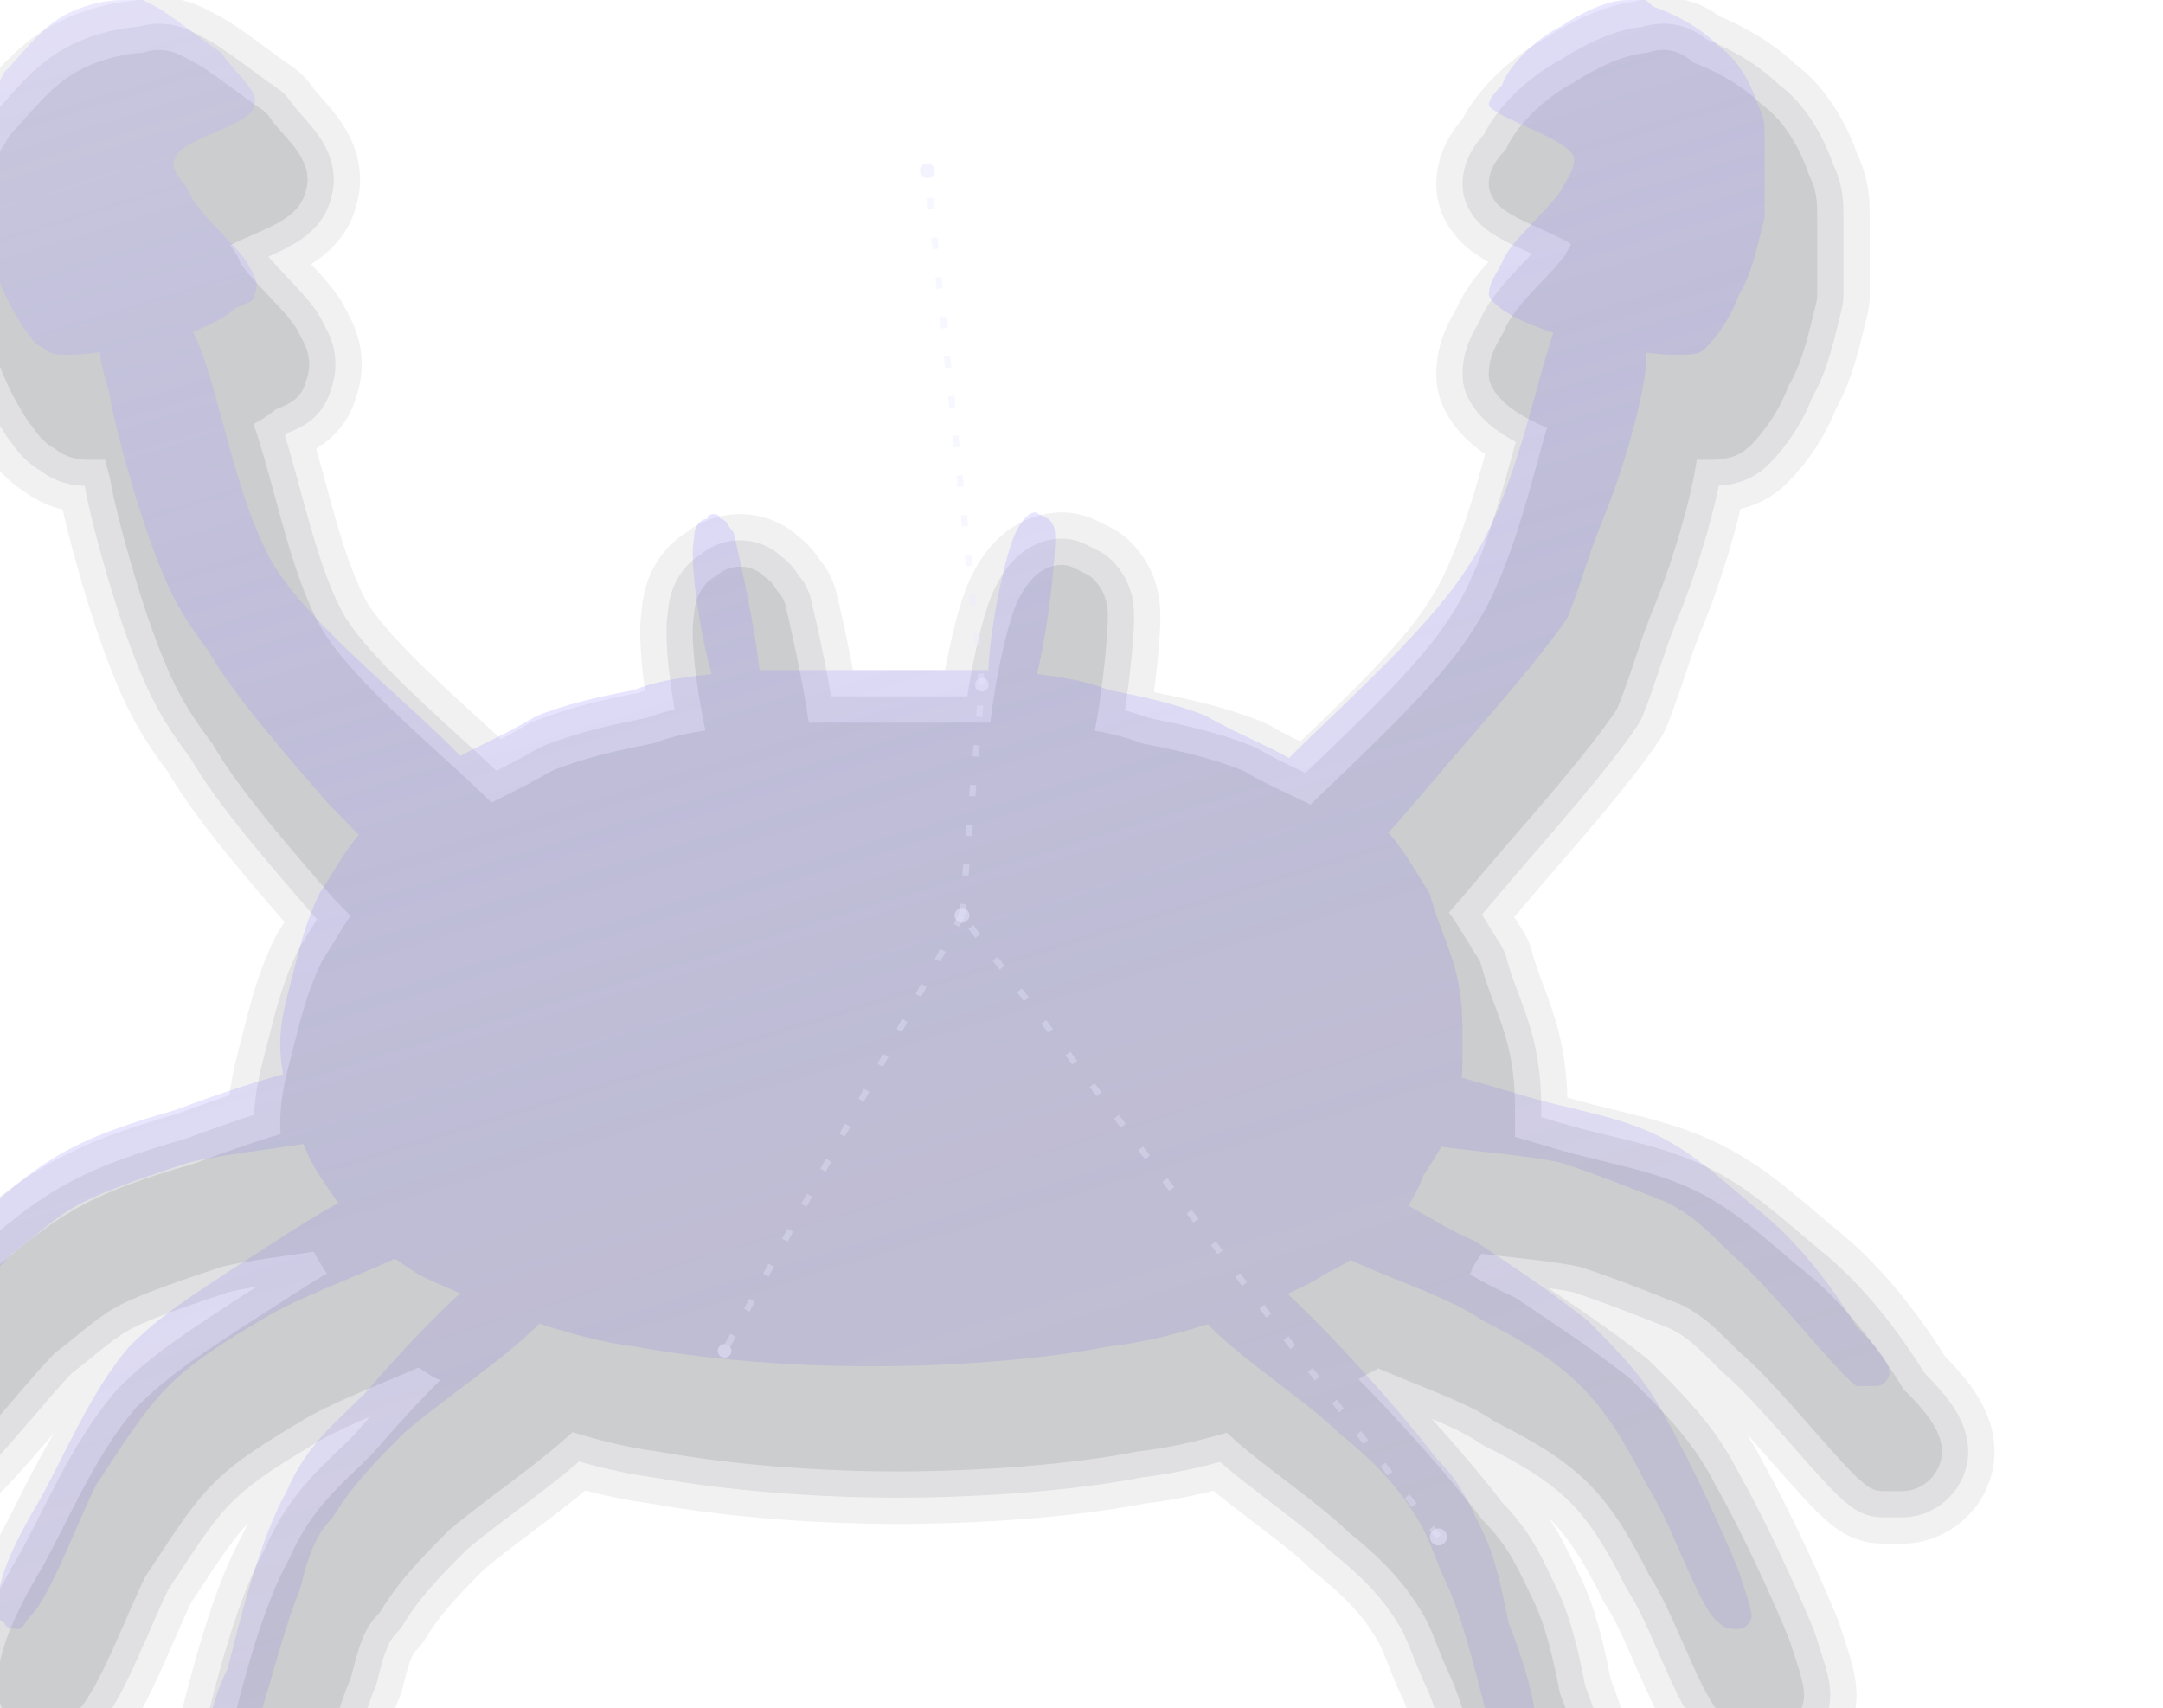
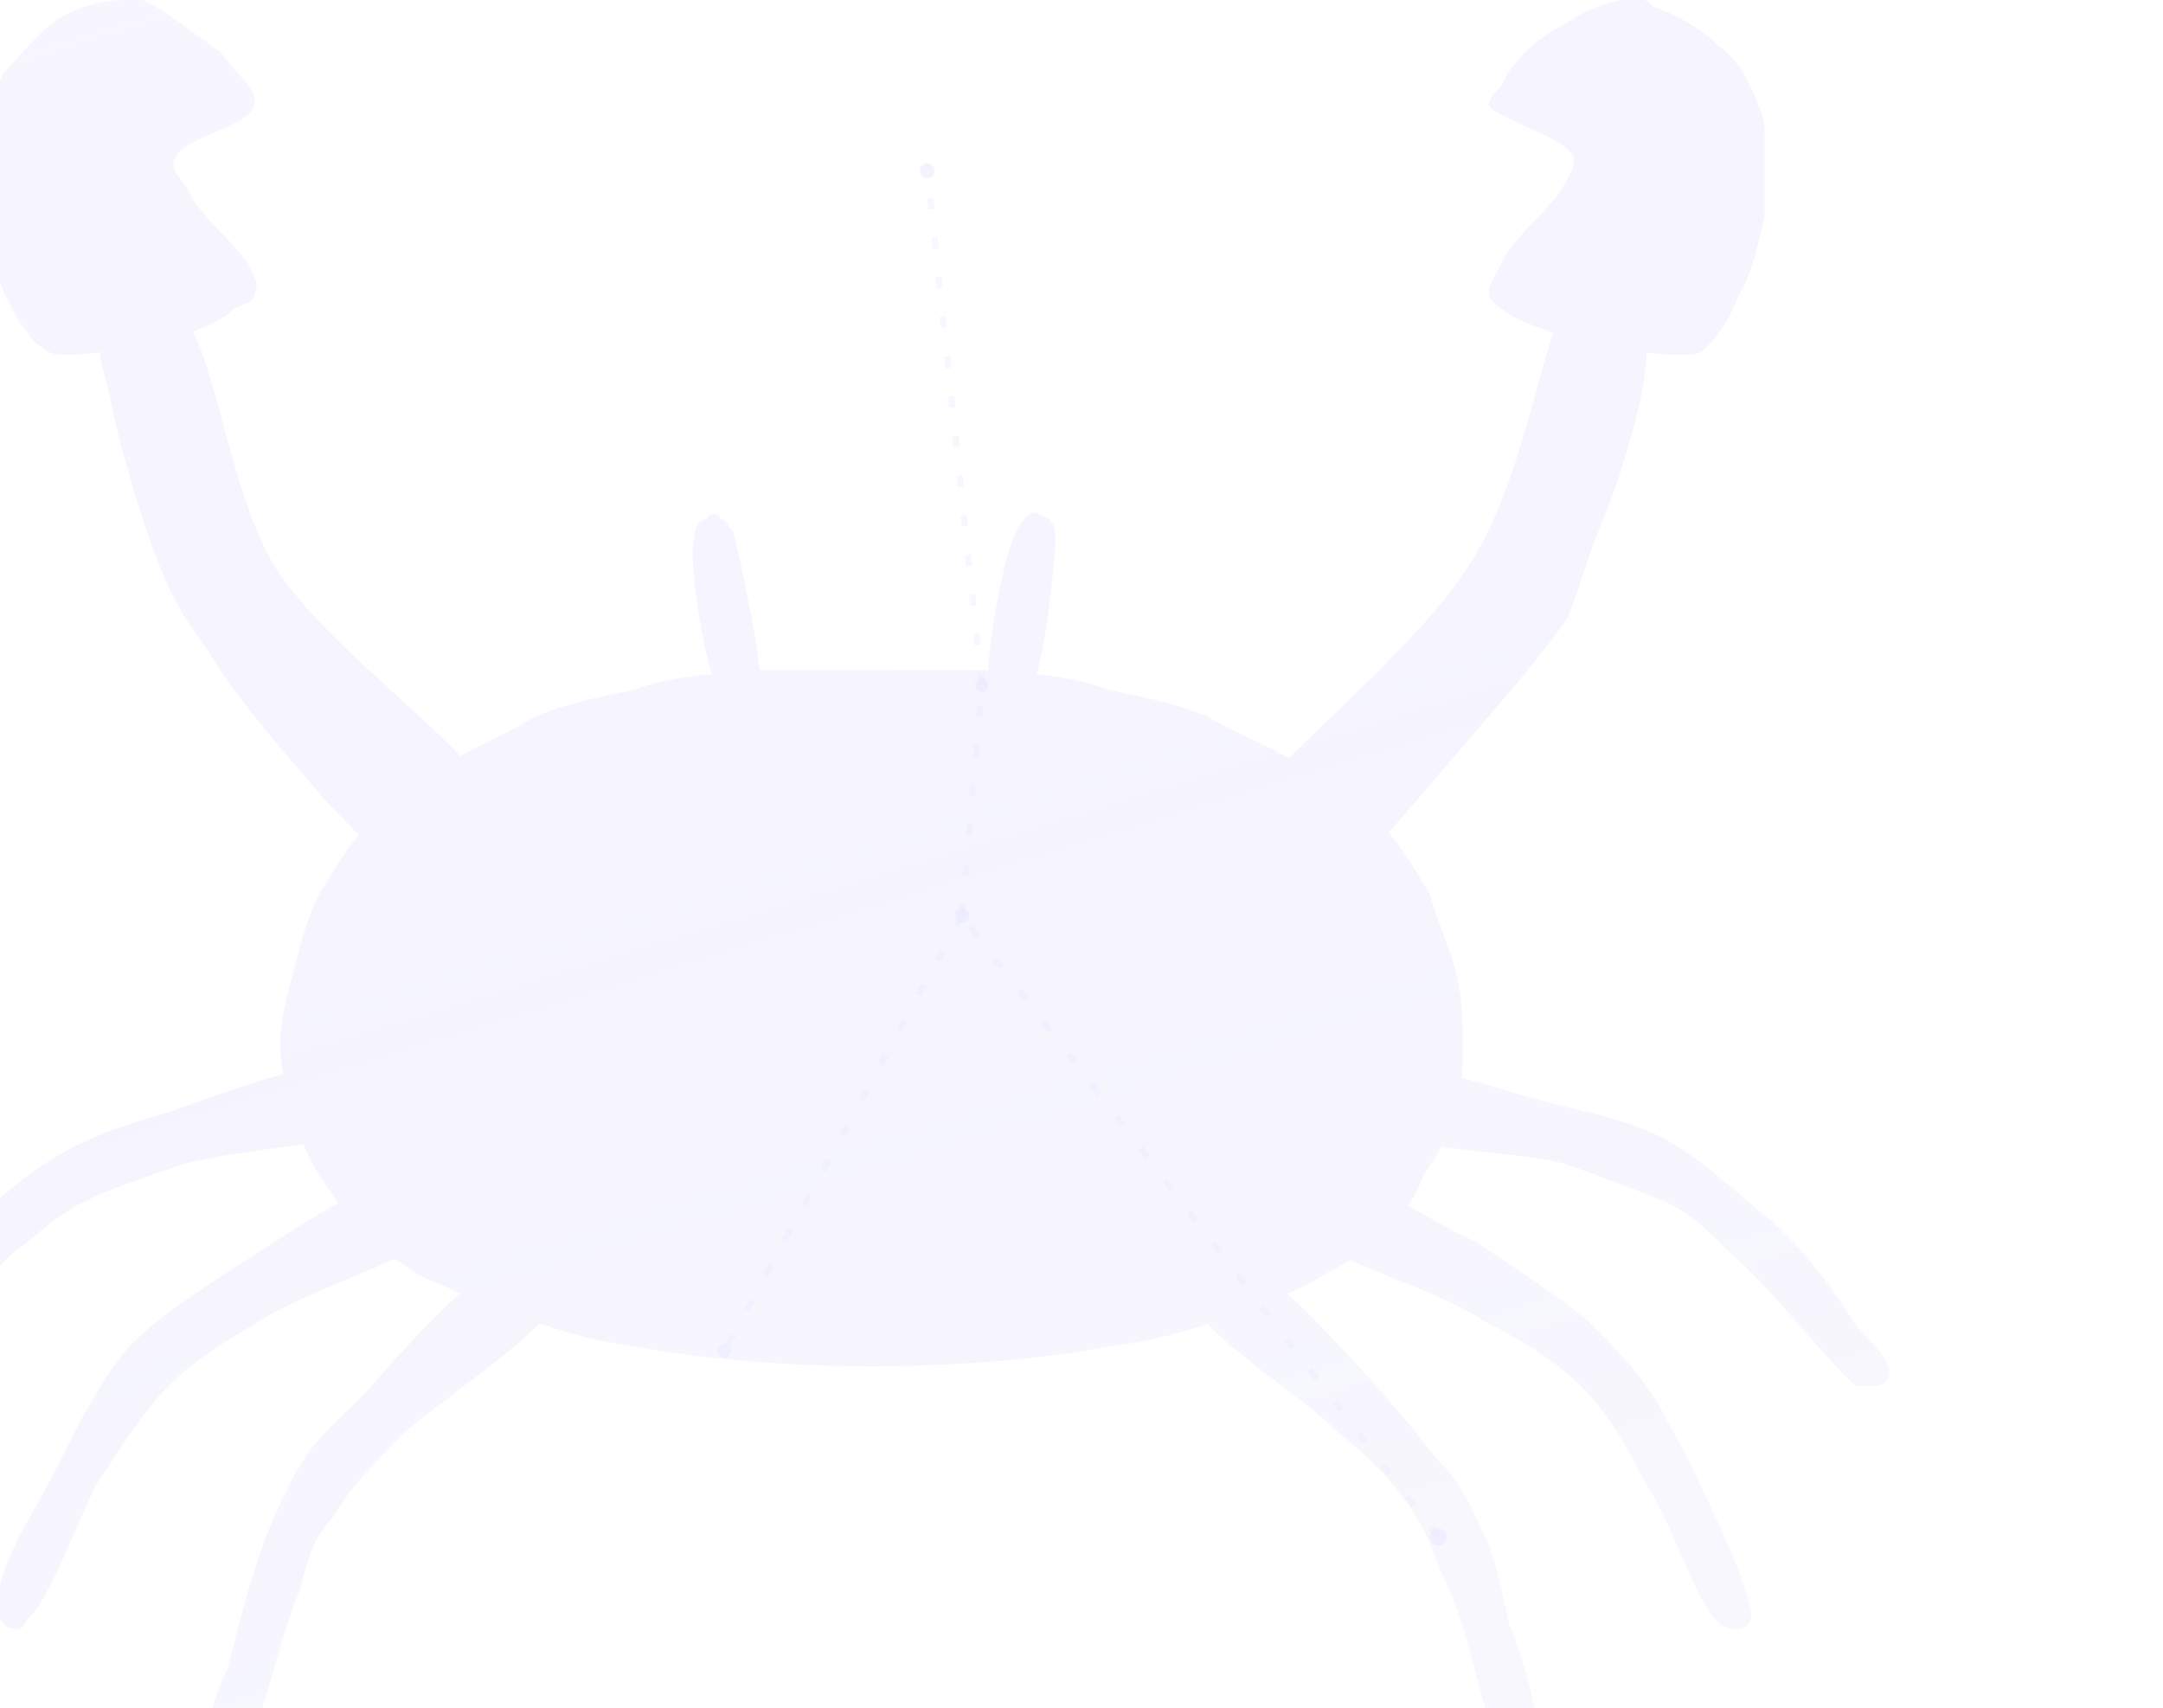
<svg xmlns="http://www.w3.org/2000/svg" viewBox="0 0 380 300" width="380" height="300">
  <defs>
    <linearGradient id="a1" x1="0" y1="0" x2=".35" y2="1">
      <stop offset="0" stop-color="#c4bcff" stop-opacity="0.32" />
      <stop offset=".55" stop-color="#8a7cff" stop-opacity="0.2" />
      <stop offset="1" stop-color="#6a5ae6" stop-opacity="0.13" />
    </linearGradient>
-     <clipPath id="a2">
-       <path d="M68 179C68 175 69 172 70 168C71 164 72 160 74 156C76 153 78 149 81 146C84 143 88 140 92 137C97 134 102 132 107 129C112 127 117 126 122 125C127 123 132 123 138 122C144 122 151 122 158 122C165 122 173 122 179 122C185 123 189 123 194 125C199 126 204 127 209 129C214 132 220 134 224 137C229 140 233 143 236 146C239 149 241 153 243 156C244 160 246 164 247 168C248 172 248 175 248 179C248 183 248 186 247 189C246 193 244 196 242 199C241 202 239 205 236 208C234 210 231 212 227 214C224 216 221 217 217 219C211 221 203 224 194 225C184 227 170 228 158 228C146 228 133 227 122 225C114 224 106 221 100 219C96 217 93 216 89 214C86 212 83 210 81 208C78 205 76 202 74 199C72 196 71 193 70 189C69 186 68 183 68 179ZM101 143C103 146 102 149 101 151C100 153 96 155 94 155C93 156 92 156 90 155C86 154 80 147 75 142C69 135 61 126 57 119C54 115 52 112 50 107C47 100 43 86 42 80C41 76 40 74 41 71C41 69 43 67 45 66C46 66 47 65 48 66C50 66 52 66 53 68C58 73 60 94 67 106C75 119 99 135 101 143ZM32 73C30 72 30 71 29 70C27 67 25 63 24 59C23 55 22 51 22 46C22 43 23 39 23 36C24 34 25 33 26 31C28 29 31 25 34 23C37 21 41 20 44 20C46 19 47 20 49 21C51 22 56 26 59 28C61 31 65 34 64 36C64 39 53 41 52 44C51 46 53 47 54 49C55 52 61 57 63 60C64 62 65 63 64 65C64 66 63 66 61 67C59 69 54 71 50 72C45 73 39 74 36 74C34 74 33 74 32 73ZM227 155C224 156 221 155 219 154C217 153 215 149 215 147C214 146 214 145 215 143C218 137 241 119 249 106C257 94 260 73 263 68C264 67 265 67 266 66C267 66 270 66 272 66C273 67 274 67 274 68C275 70 276 72 276 74C276 80 272 93 269 100C267 105 266 109 264 114C260 120 252 129 246 136C240 143 232 153 227 155ZM280 74C276 74 265 72 260 70C257 69 253 67 252 65C252 63 253 62 254 60C255 57 261 52 263 49C264 47 265 46 265 44C264 41 253 38 252 36C252 35 253 34 254 33C255 30 259 26 263 24C266 22 270 20 273 20C275 19 276 20 277 21C280 22 284 24 287 27C290 29 292 33 293 36C294 38 294 39 294 41C294 44 294 49 294 53C293 57 292 62 290 65C289 68 287 71 285 73C284 74 283 74 280 74ZM82 182C84 183 86 186 86 188C86 189 85 190 84 191C79 194 62 195 54 197C48 199 42 201 38 203C34 205 31 208 27 211C22 216 13 228 9 230C8 231 8 231 7 231C6 231 5 231 5 230C4 229 4 228 5 226C5 224 9 220 12 217C15 213 19 209 22 205C26 202 29 199 34 196C39 193 45 191 52 189C60 186 77 180 82 182ZM89 199C91 199 93 201 94 203C94 204 94 205 93 207C90 211 73 216 65 221C60 224 55 227 51 231C47 235 44 240 40 246C37 252 33 263 30 266C29 267 29 268 28 268C28 268 26 268 26 267C25 267 25 265 25 264C25 260 28 254 31 249C35 242 39 232 45 225C50 220 55 217 61 213C69 208 83 198 89 199ZM104 211C106 211 109 212 110 214C110 215 111 216 110 218C108 223 94 232 87 238C83 242 79 246 76 251C73 254 72 258 71 262C68 269 65 283 63 286C63 287 62 288 62 288C61 289 60 289 59 288C58 288 57 286 57 285C57 282 58 278 60 274C62 266 65 254 69 247C72 240 76 237 81 232C87 225 99 212 104 211ZM233 191C231 190 231 187 231 185C232 184 234 183 237 182C242 182 251 185 258 187C265 189 272 190 278 193C284 196 289 201 294 205C300 210 305 217 308 222C310 224 313 227 313 229C313 230 312 231 311 231C310 231 309 231 308 231C305 229 295 216 289 211C285 207 283 205 279 203C274 201 269 199 263 197C254 195 237 195 233 191ZM224 207C223 205 223 202 224 201C225 199 227 199 230 199C235 200 243 206 250 209C256 213 262 217 267 221C272 226 276 230 279 236C283 243 288 254 290 259C291 262 292 265 292 266C292 267 291 268 290 268C289 268 288 268 287 267C284 265 280 252 276 246C273 240 270 235 266 231C262 227 257 224 251 221C244 216 227 212 224 207ZM207 218C206 216 207 213 208 212C210 211 212 211 215 212C221 215 238 234 244 242C248 246 249 249 251 253C253 257 254 262 255 267C257 272 260 281 259 285C259 286 259 288 258 288C257 289 256 289 255 288C254 288 254 287 253 286C252 283 249 269 246 262C244 258 243 254 241 251C238 246 234 242 229 238C223 232 208 223 207 218ZM141 127C140 128 139 129 138 129C137 129 136 128 135 126C133 123 130 106 131 102C131 100 132 99 133 99C133 98 135 98 135 99C136 99 136 100 137 101C138 105 142 123 141 127ZM181 128C180 129 179 129 178 129C177 128 176 127 176 125C175 121 178 105 180 101C181 99 182 98 183 98C183 98 185 99 185 99C186 100 186 101 186 102C186 106 184 125 181 128Z" />
-     </clipPath>
  </defs>
  <g transform="matrix(1.1539 0 0 1.1539 -29.23 -23.07)">
    <g>
-       <g transform="matrix(1 0 0 1 4 12)" opacity="0.55">
-         <path d="M68 179C68 175 69 172 70 168C71 164 72 160 74 156C76 153 78 149 81 146C84 143 88 140 92 137C97 134 102 132 107 129C112 127 117 126 122 125C127 123 132 123 138 122C144 122 151 122 158 122C165 122 173 122 179 122C185 123 189 123 194 125C199 126 204 127 209 129C214 132 220 134 224 137C229 140 233 143 236 146C239 149 241 153 243 156C244 160 246 164 247 168C248 172 248 175 248 179C248 183 248 186 247 189C246 193 244 196 242 199C241 202 239 205 236 208C234 210 231 212 227 214C224 216 221 217 217 219C211 221 203 224 194 225C184 227 170 228 158 228C146 228 133 227 122 225C114 224 106 221 100 219C96 217 93 216 89 214C86 212 83 210 81 208C78 205 76 202 74 199C72 196 71 193 70 189C69 186 68 183 68 179ZM101 143C103 146 102 149 101 151C100 153 96 155 94 155C93 156 92 156 90 155C86 154 80 147 75 142C69 135 61 126 57 119C54 115 52 112 50 107C47 100 43 86 42 80C41 76 40 74 41 71C41 69 43 67 45 66C46 66 47 65 48 66C50 66 52 66 53 68C58 73 60 94 67 106C75 119 99 135 101 143ZM32 73C30 72 30 71 29 70C27 67 25 63 24 59C23 55 22 51 22 46C22 43 23 39 23 36C24 34 25 33 26 31C28 29 31 25 34 23C37 21 41 20 44 20C46 19 47 20 49 21C51 22 56 26 59 28C61 31 65 34 64 36C64 39 53 41 52 44C51 46 53 47 54 49C55 52 61 57 63 60C64 62 65 63 64 65C64 66 63 66 61 67C59 69 54 71 50 72C45 73 39 74 36 74C34 74 33 74 32 73ZM227 155C224 156 221 155 219 154C217 153 215 149 215 147C214 146 214 145 215 143C218 137 241 119 249 106C257 94 260 73 263 68C264 67 265 67 266 66C267 66 270 66 272 66C273 67 274 67 274 68C275 70 276 72 276 74C276 80 272 93 269 100C267 105 266 109 264 114C260 120 252 129 246 136C240 143 232 153 227 155ZM280 74C276 74 265 72 260 70C257 69 253 67 252 65C252 63 253 62 254 60C255 57 261 52 263 49C264 47 265 46 265 44C264 41 253 38 252 36C252 35 253 34 254 33C255 30 259 26 263 24C266 22 270 20 273 20C275 19 276 20 277 21C280 22 284 24 287 27C290 29 292 33 293 36C294 38 294 39 294 41C294 44 294 49 294 53C293 57 292 62 290 65C289 68 287 71 285 73C284 74 283 74 280 74ZM82 182C84 183 86 186 86 188C86 189 85 190 84 191C79 194 62 195 54 197C48 199 42 201 38 203C34 205 31 208 27 211C22 216 13 228 9 230C8 231 8 231 7 231C6 231 5 231 5 230C4 229 4 228 5 226C5 224 9 220 12 217C15 213 19 209 22 205C26 202 29 199 34 196C39 193 45 191 52 189C60 186 77 180 82 182ZM89 199C91 199 93 201 94 203C94 204 94 205 93 207C90 211 73 216 65 221C60 224 55 227 51 231C47 235 44 240 40 246C37 252 33 263 30 266C29 267 29 268 28 268C28 268 26 268 26 267C25 267 25 265 25 264C25 260 28 254 31 249C35 242 39 232 45 225C50 220 55 217 61 213C69 208 83 198 89 199ZM104 211C106 211 109 212 110 214C110 215 111 216 110 218C108 223 94 232 87 238C83 242 79 246 76 251C73 254 72 258 71 262C68 269 65 283 63 286C63 287 62 288 62 288C61 289 60 289 59 288C58 288 57 286 57 285C57 282 58 278 60 274C62 266 65 254 69 247C72 240 76 237 81 232C87 225 99 212 104 211ZM233 191C231 190 231 187 231 185C232 184 234 183 237 182C242 182 251 185 258 187C265 189 272 190 278 193C284 196 289 201 294 205C300 210 305 217 308 222C310 224 313 227 313 229C313 230 312 231 311 231C310 231 309 231 308 231C305 229 295 216 289 211C285 207 283 205 279 203C274 201 269 199 263 197C254 195 237 195 233 191ZM224 207C223 205 223 202 224 201C225 199 227 199 230 199C235 200 243 206 250 209C256 213 262 217 267 221C272 226 276 230 279 236C283 243 288 254 290 259C291 262 292 265 292 266C292 267 291 268 290 268C289 268 288 268 287 267C284 265 280 252 276 246C273 240 270 235 266 231C262 227 257 224 251 221C244 216 227 212 224 207ZM207 218C206 216 207 213 208 212C210 211 212 211 215 212C221 215 238 234 244 242C248 246 249 249 251 253C253 257 254 262 255 267C257 272 260 281 259 285C259 286 259 288 258 288C257 289 256 289 255 288C254 288 254 287 253 286C252 283 249 269 246 262C244 258 243 254 241 251C238 246 234 242 229 238C223 232 208 223 207 218ZM141 127C140 128 139 129 138 129C137 129 136 128 135 126C133 123 130 106 131 102C131 100 132 99 133 99C133 98 135 98 135 99C136 99 136 100 137 101C138 105 142 123 141 127ZM181 128C180 129 179 129 178 129C177 128 176 127 176 125C175 121 178 105 180 101C181 99 182 98 183 98C183 98 185 99 185 99C186 100 186 101 186 102C186 106 184 125 181 128Z" fill="#02030c" stroke="#02030c" stroke-width="24" stroke-linejoin="round" opacity="0.1" />
-         <path d="M68 179C68 175 69 172 70 168C71 164 72 160 74 156C76 153 78 149 81 146C84 143 88 140 92 137C97 134 102 132 107 129C112 127 117 126 122 125C127 123 132 123 138 122C144 122 151 122 158 122C165 122 173 122 179 122C185 123 189 123 194 125C199 126 204 127 209 129C214 132 220 134 224 137C229 140 233 143 236 146C239 149 241 153 243 156C244 160 246 164 247 168C248 172 248 175 248 179C248 183 248 186 247 189C246 193 244 196 242 199C241 202 239 205 236 208C234 210 231 212 227 214C224 216 221 217 217 219C211 221 203 224 194 225C184 227 170 228 158 228C146 228 133 227 122 225C114 224 106 221 100 219C96 217 93 216 89 214C86 212 83 210 81 208C78 205 76 202 74 199C72 196 71 193 70 189C69 186 68 183 68 179ZM101 143C103 146 102 149 101 151C100 153 96 155 94 155C93 156 92 156 90 155C86 154 80 147 75 142C69 135 61 126 57 119C54 115 52 112 50 107C47 100 43 86 42 80C41 76 40 74 41 71C41 69 43 67 45 66C46 66 47 65 48 66C50 66 52 66 53 68C58 73 60 94 67 106C75 119 99 135 101 143ZM32 73C30 72 30 71 29 70C27 67 25 63 24 59C23 55 22 51 22 46C22 43 23 39 23 36C24 34 25 33 26 31C28 29 31 25 34 23C37 21 41 20 44 20C46 19 47 20 49 21C51 22 56 26 59 28C61 31 65 34 64 36C64 39 53 41 52 44C51 46 53 47 54 49C55 52 61 57 63 60C64 62 65 63 64 65C64 66 63 66 61 67C59 69 54 71 50 72C45 73 39 74 36 74C34 74 33 74 32 73ZM227 155C224 156 221 155 219 154C217 153 215 149 215 147C214 146 214 145 215 143C218 137 241 119 249 106C257 94 260 73 263 68C264 67 265 67 266 66C267 66 270 66 272 66C273 67 274 67 274 68C275 70 276 72 276 74C276 80 272 93 269 100C267 105 266 109 264 114C260 120 252 129 246 136C240 143 232 153 227 155ZM280 74C276 74 265 72 260 70C257 69 253 67 252 65C252 63 253 62 254 60C255 57 261 52 263 49C264 47 265 46 265 44C264 41 253 38 252 36C252 35 253 34 254 33C255 30 259 26 263 24C266 22 270 20 273 20C275 19 276 20 277 21C280 22 284 24 287 27C290 29 292 33 293 36C294 38 294 39 294 41C294 44 294 49 294 53C293 57 292 62 290 65C289 68 287 71 285 73C284 74 283 74 280 74ZM82 182C84 183 86 186 86 188C86 189 85 190 84 191C79 194 62 195 54 197C48 199 42 201 38 203C34 205 31 208 27 211C22 216 13 228 9 230C8 231 8 231 7 231C6 231 5 231 5 230C4 229 4 228 5 226C5 224 9 220 12 217C15 213 19 209 22 205C26 202 29 199 34 196C39 193 45 191 52 189C60 186 77 180 82 182ZM89 199C91 199 93 201 94 203C94 204 94 205 93 207C90 211 73 216 65 221C60 224 55 227 51 231C47 235 44 240 40 246C37 252 33 263 30 266C29 267 29 268 28 268C28 268 26 268 26 267C25 267 25 265 25 264C25 260 28 254 31 249C35 242 39 232 45 225C50 220 55 217 61 213C69 208 83 198 89 199ZM104 211C106 211 109 212 110 214C110 215 111 216 110 218C108 223 94 232 87 238C83 242 79 246 76 251C73 254 72 258 71 262C68 269 65 283 63 286C63 287 62 288 62 288C61 289 60 289 59 288C58 288 57 286 57 285C57 282 58 278 60 274C62 266 65 254 69 247C72 240 76 237 81 232C87 225 99 212 104 211ZM233 191C231 190 231 187 231 185C232 184 234 183 237 182C242 182 251 185 258 187C265 189 272 190 278 193C284 196 289 201 294 205C300 210 305 217 308 222C310 224 313 227 313 229C313 230 312 231 311 231C310 231 309 231 308 231C305 229 295 216 289 211C285 207 283 205 279 203C274 201 269 199 263 197C254 195 237 195 233 191ZM224 207C223 205 223 202 224 201C225 199 227 199 230 199C235 200 243 206 250 209C256 213 262 217 267 221C272 226 276 230 279 236C283 243 288 254 290 259C291 262 292 265 292 266C292 267 291 268 290 268C289 268 288 268 287 267C284 265 280 252 276 246C273 240 270 235 266 231C262 227 257 224 251 221C244 216 227 212 224 207ZM207 218C206 216 207 213 208 212C210 211 212 211 215 212C221 215 238 234 244 242C248 246 249 249 251 253C253 257 254 262 255 267C257 272 260 281 259 285C259 286 259 288 258 288C257 289 256 289 255 288C254 288 254 287 253 286C252 283 249 269 246 262C244 258 243 254 241 251C238 246 234 242 229 238C223 232 208 223 207 218ZM141 127C140 128 139 129 138 129C137 129 136 128 135 126C133 123 130 106 131 102C131 100 132 99 133 99C133 98 135 98 135 99C136 99 136 100 137 101C138 105 142 123 141 127ZM181 128C180 129 179 129 178 129C177 128 176 127 176 125C175 121 178 105 180 101C181 99 182 98 183 98C183 98 185 99 185 99C186 100 186 101 186 102C186 106 184 125 181 128Z" fill="#02030c" stroke="#02030c" stroke-width="16" stroke-linejoin="round" opacity="0.14" />
-         <path d="M68 179C68 175 69 172 70 168C71 164 72 160 74 156C76 153 78 149 81 146C84 143 88 140 92 137C97 134 102 132 107 129C112 127 117 126 122 125C127 123 132 123 138 122C144 122 151 122 158 122C165 122 173 122 179 122C185 123 189 123 194 125C199 126 204 127 209 129C214 132 220 134 224 137C229 140 233 143 236 146C239 149 241 153 243 156C244 160 246 164 247 168C248 172 248 175 248 179C248 183 248 186 247 189C246 193 244 196 242 199C241 202 239 205 236 208C234 210 231 212 227 214C224 216 221 217 217 219C211 221 203 224 194 225C184 227 170 228 158 228C146 228 133 227 122 225C114 224 106 221 100 219C96 217 93 216 89 214C86 212 83 210 81 208C78 205 76 202 74 199C72 196 71 193 70 189C69 186 68 183 68 179ZM101 143C103 146 102 149 101 151C100 153 96 155 94 155C93 156 92 156 90 155C86 154 80 147 75 142C69 135 61 126 57 119C54 115 52 112 50 107C47 100 43 86 42 80C41 76 40 74 41 71C41 69 43 67 45 66C46 66 47 65 48 66C50 66 52 66 53 68C58 73 60 94 67 106C75 119 99 135 101 143ZM32 73C30 72 30 71 29 70C27 67 25 63 24 59C23 55 22 51 22 46C22 43 23 39 23 36C24 34 25 33 26 31C28 29 31 25 34 23C37 21 41 20 44 20C46 19 47 20 49 21C51 22 56 26 59 28C61 31 65 34 64 36C64 39 53 41 52 44C51 46 53 47 54 49C55 52 61 57 63 60C64 62 65 63 64 65C64 66 63 66 61 67C59 69 54 71 50 72C45 73 39 74 36 74C34 74 33 74 32 73ZM227 155C224 156 221 155 219 154C217 153 215 149 215 147C214 146 214 145 215 143C218 137 241 119 249 106C257 94 260 73 263 68C264 67 265 67 266 66C267 66 270 66 272 66C273 67 274 67 274 68C275 70 276 72 276 74C276 80 272 93 269 100C267 105 266 109 264 114C260 120 252 129 246 136C240 143 232 153 227 155ZM280 74C276 74 265 72 260 70C257 69 253 67 252 65C252 63 253 62 254 60C255 57 261 52 263 49C264 47 265 46 265 44C264 41 253 38 252 36C252 35 253 34 254 33C255 30 259 26 263 24C266 22 270 20 273 20C275 19 276 20 277 21C280 22 284 24 287 27C290 29 292 33 293 36C294 38 294 39 294 41C294 44 294 49 294 53C293 57 292 62 290 65C289 68 287 71 285 73C284 74 283 74 280 74ZM82 182C84 183 86 186 86 188C86 189 85 190 84 191C79 194 62 195 54 197C48 199 42 201 38 203C34 205 31 208 27 211C22 216 13 228 9 230C8 231 8 231 7 231C6 231 5 231 5 230C4 229 4 228 5 226C5 224 9 220 12 217C15 213 19 209 22 205C26 202 29 199 34 196C39 193 45 191 52 189C60 186 77 180 82 182ZM89 199C91 199 93 201 94 203C94 204 94 205 93 207C90 211 73 216 65 221C60 224 55 227 51 231C47 235 44 240 40 246C37 252 33 263 30 266C29 267 29 268 28 268C28 268 26 268 26 267C25 267 25 265 25 264C25 260 28 254 31 249C35 242 39 232 45 225C50 220 55 217 61 213C69 208 83 198 89 199ZM104 211C106 211 109 212 110 214C110 215 111 216 110 218C108 223 94 232 87 238C83 242 79 246 76 251C73 254 72 258 71 262C68 269 65 283 63 286C63 287 62 288 62 288C61 289 60 289 59 288C58 288 57 286 57 285C57 282 58 278 60 274C62 266 65 254 69 247C72 240 76 237 81 232C87 225 99 212 104 211ZM233 191C231 190 231 187 231 185C232 184 234 183 237 182C242 182 251 185 258 187C265 189 272 190 278 193C284 196 289 201 294 205C300 210 305 217 308 222C310 224 313 227 313 229C313 230 312 231 311 231C310 231 309 231 308 231C305 229 295 216 289 211C285 207 283 205 279 203C274 201 269 199 263 197C254 195 237 195 233 191ZM224 207C223 205 223 202 224 201C225 199 227 199 230 199C235 200 243 206 250 209C256 213 262 217 267 221C272 226 276 230 279 236C283 243 288 254 290 259C291 262 292 265 292 266C292 267 291 268 290 268C289 268 288 268 287 267C284 265 280 252 276 246C273 240 270 235 266 231C262 227 257 224 251 221C244 216 227 212 224 207ZM207 218C206 216 207 213 208 212C210 211 212 211 215 212C221 215 238 234 244 242C248 246 249 249 251 253C253 257 254 262 255 267C257 272 260 281 259 285C259 286 259 288 258 288C257 289 256 289 255 288C254 288 254 287 253 286C252 283 249 269 246 262C244 258 243 254 241 251C238 246 234 242 229 238C223 232 208 223 207 218ZM141 127C140 128 139 129 138 129C137 129 136 128 135 126C133 123 130 106 131 102C131 100 132 99 133 99C133 98 135 98 135 99C136 99 136 100 137 101C138 105 142 123 141 127ZM181 128C180 129 179 129 178 129C177 128 176 127 176 125C175 121 178 105 180 101C181 99 182 98 183 98C183 98 185 99 185 99C186 100 186 101 186 102C186 106 184 125 181 128Z" fill="#02030c" stroke="#02030c" stroke-width="8" stroke-linejoin="round" opacity="0.18" />
-       </g>
      <g>
-         <path d="M68 179C68 175 69 172 70 168C71 164 72 160 74 156C76 153 78 149 81 146C84 143 88 140 92 137C97 134 102 132 107 129C112 127 117 126 122 125C127 123 132 123 138 122C144 122 151 122 158 122C165 122 173 122 179 122C185 123 189 123 194 125C199 126 204 127 209 129C214 132 220 134 224 137C229 140 233 143 236 146C239 149 241 153 243 156C244 160 246 164 247 168C248 172 248 175 248 179C248 183 248 186 247 189C246 193 244 196 242 199C241 202 239 205 236 208C234 210 231 212 227 214C224 216 221 217 217 219C211 221 203 224 194 225C184 227 170 228 158 228C146 228 133 227 122 225C114 224 106 221 100 219C96 217 93 216 89 214C86 212 83 210 81 208C78 205 76 202 74 199C72 196 71 193 70 189C69 186 68 183 68 179ZM101 143C103 146 102 149 101 151C100 153 96 155 94 155C93 156 92 156 90 155C86 154 80 147 75 142C69 135 61 126 57 119C54 115 52 112 50 107C47 100 43 86 42 80C41 76 40 74 41 71C41 69 43 67 45 66C46 66 47 65 48 66C50 66 52 66 53 68C58 73 60 94 67 106C75 119 99 135 101 143ZM32 73C30 72 30 71 29 70C27 67 25 63 24 59C23 55 22 51 22 46C22 43 23 39 23 36C24 34 25 33 26 31C28 29 31 25 34 23C37 21 41 20 44 20C46 19 47 20 49 21C51 22 56 26 59 28C61 31 65 34 64 36C64 39 53 41 52 44C51 46 53 47 54 49C55 52 61 57 63 60C64 62 65 63 64 65C64 66 63 66 61 67C59 69 54 71 50 72C45 73 39 74 36 74C34 74 33 74 32 73ZM227 155C224 156 221 155 219 154C217 153 215 149 215 147C214 146 214 145 215 143C218 137 241 119 249 106C257 94 260 73 263 68C264 67 265 67 266 66C267 66 270 66 272 66C273 67 274 67 274 68C275 70 276 72 276 74C276 80 272 93 269 100C267 105 266 109 264 114C260 120 252 129 246 136C240 143 232 153 227 155ZM280 74C276 74 265 72 260 70C257 69 253 67 252 65C252 63 253 62 254 60C255 57 261 52 263 49C264 47 265 46 265 44C264 41 253 38 252 36C252 35 253 34 254 33C255 30 259 26 263 24C266 22 270 20 273 20C275 19 276 20 277 21C280 22 284 24 287 27C290 29 292 33 293 36C294 38 294 39 294 41C294 44 294 49 294 53C293 57 292 62 290 65C289 68 287 71 285 73C284 74 283 74 280 74ZM82 182C84 183 86 186 86 188C86 189 85 190 84 191C79 194 62 195 54 197C48 199 42 201 38 203C34 205 31 208 27 211C22 216 13 228 9 230C8 231 8 231 7 231C6 231 5 231 5 230C4 229 4 228 5 226C5 224 9 220 12 217C15 213 19 209 22 205C26 202 29 199 34 196C39 193 45 191 52 189C60 186 77 180 82 182ZM89 199C91 199 93 201 94 203C94 204 94 205 93 207C90 211 73 216 65 221C60 224 55 227 51 231C47 235 44 240 40 246C37 252 33 263 30 266C29 267 29 268 28 268C28 268 26 268 26 267C25 267 25 265 25 264C25 260 28 254 31 249C35 242 39 232 45 225C50 220 55 217 61 213C69 208 83 198 89 199ZM104 211C106 211 109 212 110 214C110 215 111 216 110 218C108 223 94 232 87 238C83 242 79 246 76 251C73 254 72 258 71 262C68 269 65 283 63 286C63 287 62 288 62 288C61 289 60 289 59 288C58 288 57 286 57 285C57 282 58 278 60 274C62 266 65 254 69 247C72 240 76 237 81 232C87 225 99 212 104 211ZM233 191C231 190 231 187 231 185C232 184 234 183 237 182C242 182 251 185 258 187C265 189 272 190 278 193C284 196 289 201 294 205C300 210 305 217 308 222C310 224 313 227 313 229C313 230 312 231 311 231C310 231 309 231 308 231C305 229 295 216 289 211C285 207 283 205 279 203C274 201 269 199 263 197C254 195 237 195 233 191ZM224 207C223 205 223 202 224 201C225 199 227 199 230 199C235 200 243 206 250 209C256 213 262 217 267 221C272 226 276 230 279 236C283 243 288 254 290 259C291 262 292 265 292 266C292 267 291 268 290 268C289 268 288 268 287 267C284 265 280 252 276 246C273 240 270 235 266 231C262 227 257 224 251 221C244 216 227 212 224 207ZM207 218C206 216 207 213 208 212C210 211 212 211 215 212C221 215 238 234 244 242C248 246 249 249 251 253C253 257 254 262 255 267C257 272 260 281 259 285C259 286 259 288 258 288C257 289 256 289 255 288C254 288 254 287 253 286C252 283 249 269 246 262C244 258 243 254 241 251C238 246 234 242 229 238C223 232 208 223 207 218ZM141 127C140 128 139 129 138 129C137 129 136 128 135 126C133 123 130 106 131 102C131 100 132 99 133 99C133 98 135 98 135 99C136 99 136 100 137 101C138 105 142 123 141 127ZM181 128C180 129 179 129 178 129C177 128 176 127 176 125C175 121 178 105 180 101C181 99 182 98 183 98C183 98 185 99 185 99C186 100 186 101 186 102C186 106 184 125 181 128Z" fill="url(#a1)" />
+         <path d="M68 179C68 175 69 172 70 168C71 164 72 160 74 156C76 153 78 149 81 146C84 143 88 140 92 137C97 134 102 132 107 129C112 127 117 126 122 125C127 123 132 123 138 122C144 122 151 122 158 122C165 122 173 122 179 122C185 123 189 123 194 125C199 126 204 127 209 129C214 132 220 134 224 137C229 140 233 143 236 146C239 149 241 153 243 156C244 160 246 164 247 168C248 172 248 175 248 179C248 183 248 186 247 189C246 193 244 196 242 199C241 202 239 205 236 208C234 210 231 212 227 214C224 216 221 217 217 219C211 221 203 224 194 225C184 227 170 228 158 228C146 228 133 227 122 225C114 224 106 221 100 219C96 217 93 216 89 214C86 212 83 210 81 208C78 205 76 202 74 199C72 196 71 193 70 189C69 186 68 183 68 179ZM101 143C103 146 102 149 101 151C100 153 96 155 94 155C93 156 92 156 90 155C86 154 80 147 75 142C69 135 61 126 57 119C54 115 52 112 50 107C47 100 43 86 42 80C41 76 40 74 41 71C41 69 43 67 45 66C46 66 47 65 48 66C50 66 52 66 53 68C58 73 60 94 67 106C75 119 99 135 101 143ZM32 73C30 72 30 71 29 70C27 67 25 63 24 59C23 55 22 51 22 46C22 43 23 39 23 36C24 34 25 33 26 31C28 29 31 25 34 23C37 21 41 20 44 20C46 19 47 20 49 21C51 22 56 26 59 28C61 31 65 34 64 36C64 39 53 41 52 44C51 46 53 47 54 49C55 52 61 57 63 60C64 62 65 63 64 65C64 66 63 66 61 67C59 69 54 71 50 72C45 73 39 74 36 74C34 74 33 74 32 73ZM227 155C224 156 221 155 219 154C217 153 215 149 215 147C214 146 214 145 215 143C218 137 241 119 249 106C257 94 260 73 263 68C264 67 265 67 266 66C267 66 270 66 272 66C273 67 274 67 274 68C275 70 276 72 276 74C276 80 272 93 269 100C267 105 266 109 264 114C260 120 252 129 246 136C240 143 232 153 227 155ZM280 74C276 74 265 72 260 70C257 69 253 67 252 65C252 63 253 62 254 60C255 57 261 52 263 49C264 47 265 46 265 44C264 41 253 38 252 36C252 35 253 34 254 33C255 30 259 26 263 24C266 22 270 20 273 20C275 19 276 20 277 21C280 22 284 24 287 27C290 29 292 33 293 36C294 38 294 39 294 41C294 44 294 49 294 53C293 57 292 62 290 65C289 68 287 71 285 73C284 74 283 74 280 74ZM82 182C84 183 86 186 86 188C86 189 85 190 84 191C79 194 62 195 54 197C48 199 42 201 38 203C34 205 31 208 27 211C22 216 13 228 9 230C8 231 8 231 7 231C6 231 5 231 5 230C4 229 4 228 5 226C5 224 9 220 12 217C15 213 19 209 22 205C26 202 29 199 34 196C39 193 45 191 52 189C60 186 77 180 82 182ZM89 199C91 199 93 201 94 203C94 204 94 205 93 207C90 211 73 216 65 221C60 224 55 227 51 231C47 235 44 240 40 246C37 252 33 263 30 266C29 267 29 268 28 268C28 268 26 268 26 267C25 267 25 265 25 264C25 260 28 254 31 249C35 242 39 232 45 225C50 220 55 217 61 213C69 208 83 198 89 199ZM104 211C106 211 109 212 110 214C110 215 111 216 110 218C108 223 94 232 87 238C83 242 79 246 76 251C73 254 72 258 71 262C68 269 65 283 63 286C63 287 62 288 62 288C61 289 60 289 59 288C58 288 57 286 57 285C57 282 58 278 60 274C62 266 65 254 69 247C72 240 76 237 81 232C87 225 99 212 104 211ZM233 191C231 190 231 187 231 185C232 184 234 183 237 182C242 182 251 185 258 187C265 189 272 190 278 193C284 196 289 201 294 205C300 210 305 217 308 222C310 224 313 227 313 229C313 230 312 231 311 231C310 231 309 231 308 231C305 229 295 216 289 211C285 207 283 205 279 203C274 201 269 199 263 197C254 195 237 195 233 191ZM224 207C223 205 223 202 224 201C225 199 227 199 230 199C235 200 243 206 250 209C256 213 262 217 267 221C272 226 276 230 279 236C283 243 288 254 290 259C291 262 292 265 292 266C292 267 291 268 290 268C289 268 288 268 287 267C284 265 280 252 276 246C273 240 270 235 266 231C262 227 257 224 251 221C244 216 227 212 224 207ZM207 218C206 216 207 213 208 212C210 211 212 211 215 212C221 215 238 234 244 242C248 246 249 249 251 253C253 257 254 262 255 267C257 272 260 281 259 285C259 286 259 288 258 288C257 289 256 289 255 288C254 288 254 287 253 286C252 283 249 269 246 262C244 258 243 254 241 251C238 246 234 242 229 238C223 232 208 223 207 218ZM141 127C140 128 139 129 138 129C137 129 136 128 135 126C133 123 130 106 131 102C131 100 132 99 133 99C133 98 135 98 135 99C136 99 136 100 137 101C138 105 142 123 141 127ZM181 128C180 129 179 129 178 129C177 128 176 127 176 125C175 121 178 105 180 101C181 99 182 98 183 98C183 98 185 99 185 99C186 100 186 101 186 102C186 106 184 125 181 128Z" fill="url(#a1)" opacity="0.4" />
      </g>
    </g>
  </g>
  <line x1="252.7" y1="270" x2="169" y2="160.8" fill="#000000" stroke-opacity="0.34" stroke="#e8e9ff" stroke-width="1.1" stroke-dasharray="2, 5" />
  <line x1="169" y1="160.8" x2="172.5" y2="120.3" fill="#000000" stroke-opacity="0.34" stroke="#e8e9ff" stroke-width="1.1" stroke-dasharray="2, 5" />
  <line x1="172.5" y1="120.3" x2="162.9" y2="30" fill="#000000" stroke-opacity="0.34" stroke="#e8e9ff" stroke-width="1.1" stroke-dasharray="2, 5" />
  <line x1="169" y1="160.8" x2="127.3" y2="237.3" fill="#000000" stroke-opacity="0.34" stroke="#e8e9ff" stroke-width="1.1" stroke-dasharray="2, 5" />
  <circle cx="252.7" cy="270" r="1.5" fill-opacity="0.5" fill="#e8e9ff" />
  <circle cx="169" cy="160.8" r="1.3" fill-opacity="0.5" fill="#e8e9ff" />
  <circle cx="172.5" cy="120.3" r="1.2" fill-opacity="0.5" fill="#e8e9ff" />
  <circle cx="162.9" cy="30" r="1.3" fill-opacity="0.5" fill="#e8e9ff" />
  <circle cx="127.3" cy="237.3" r="1.2" fill-opacity="0.5" fill="#e8e9ff" />
</svg>
